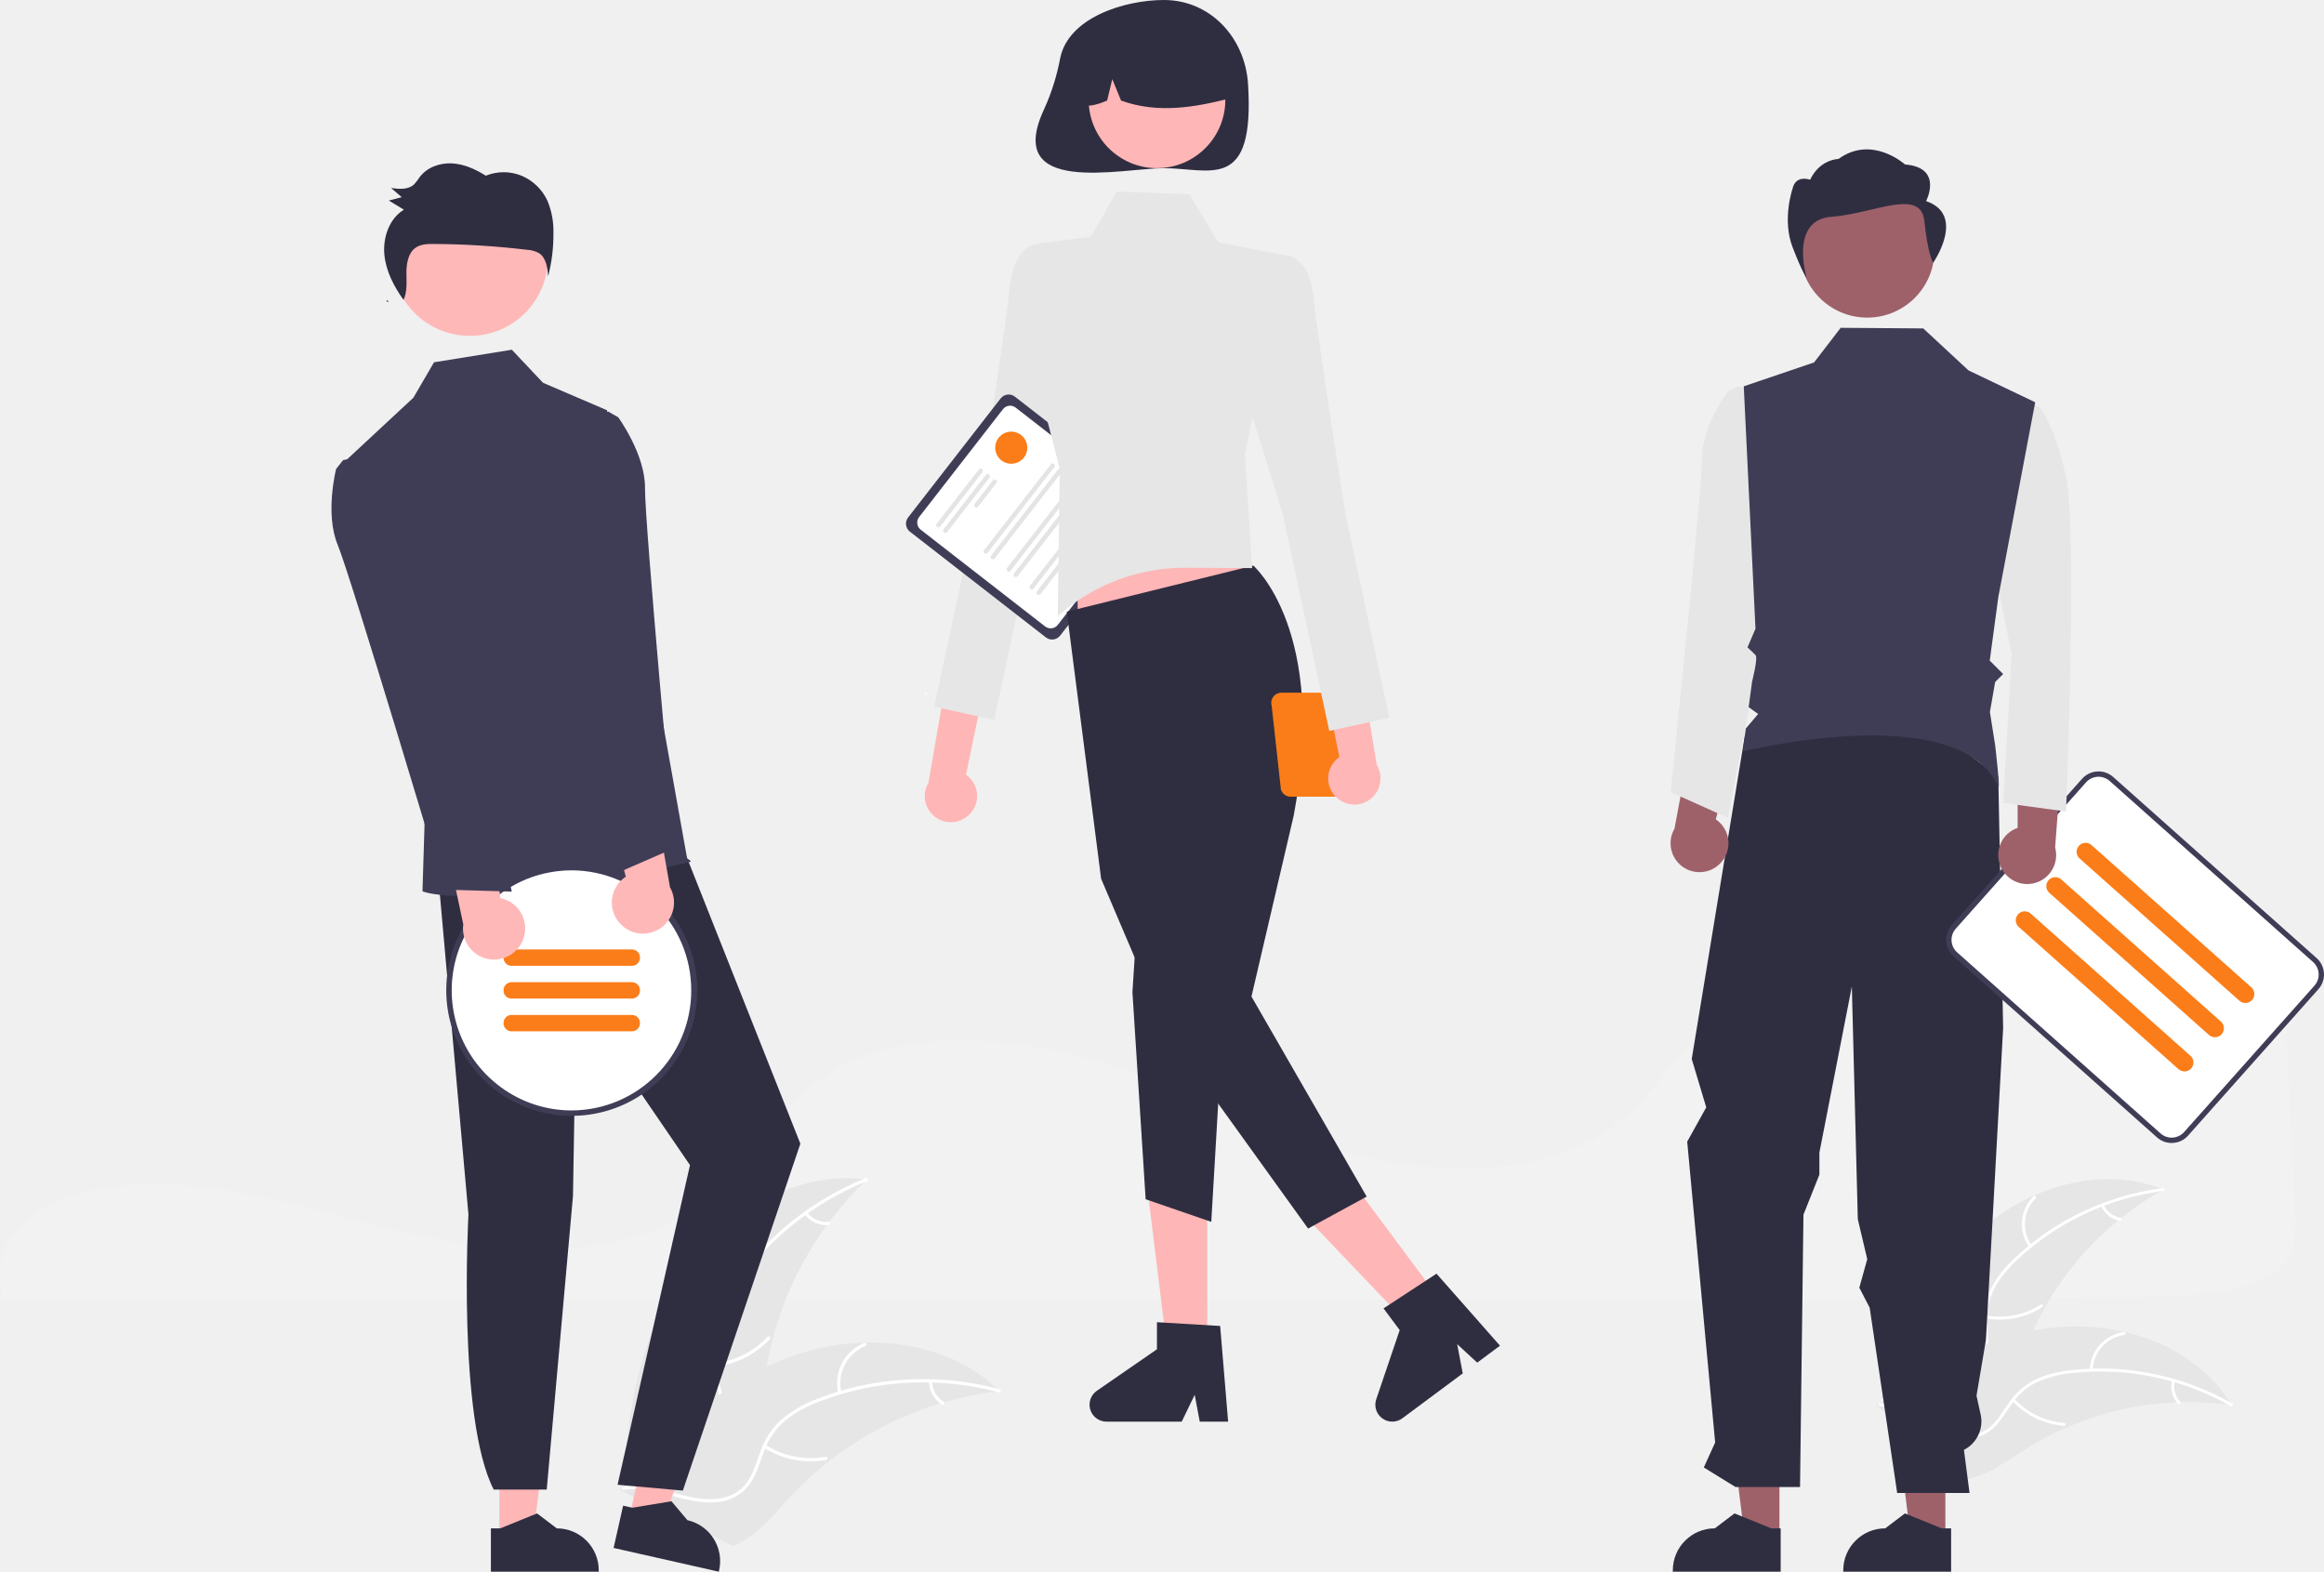
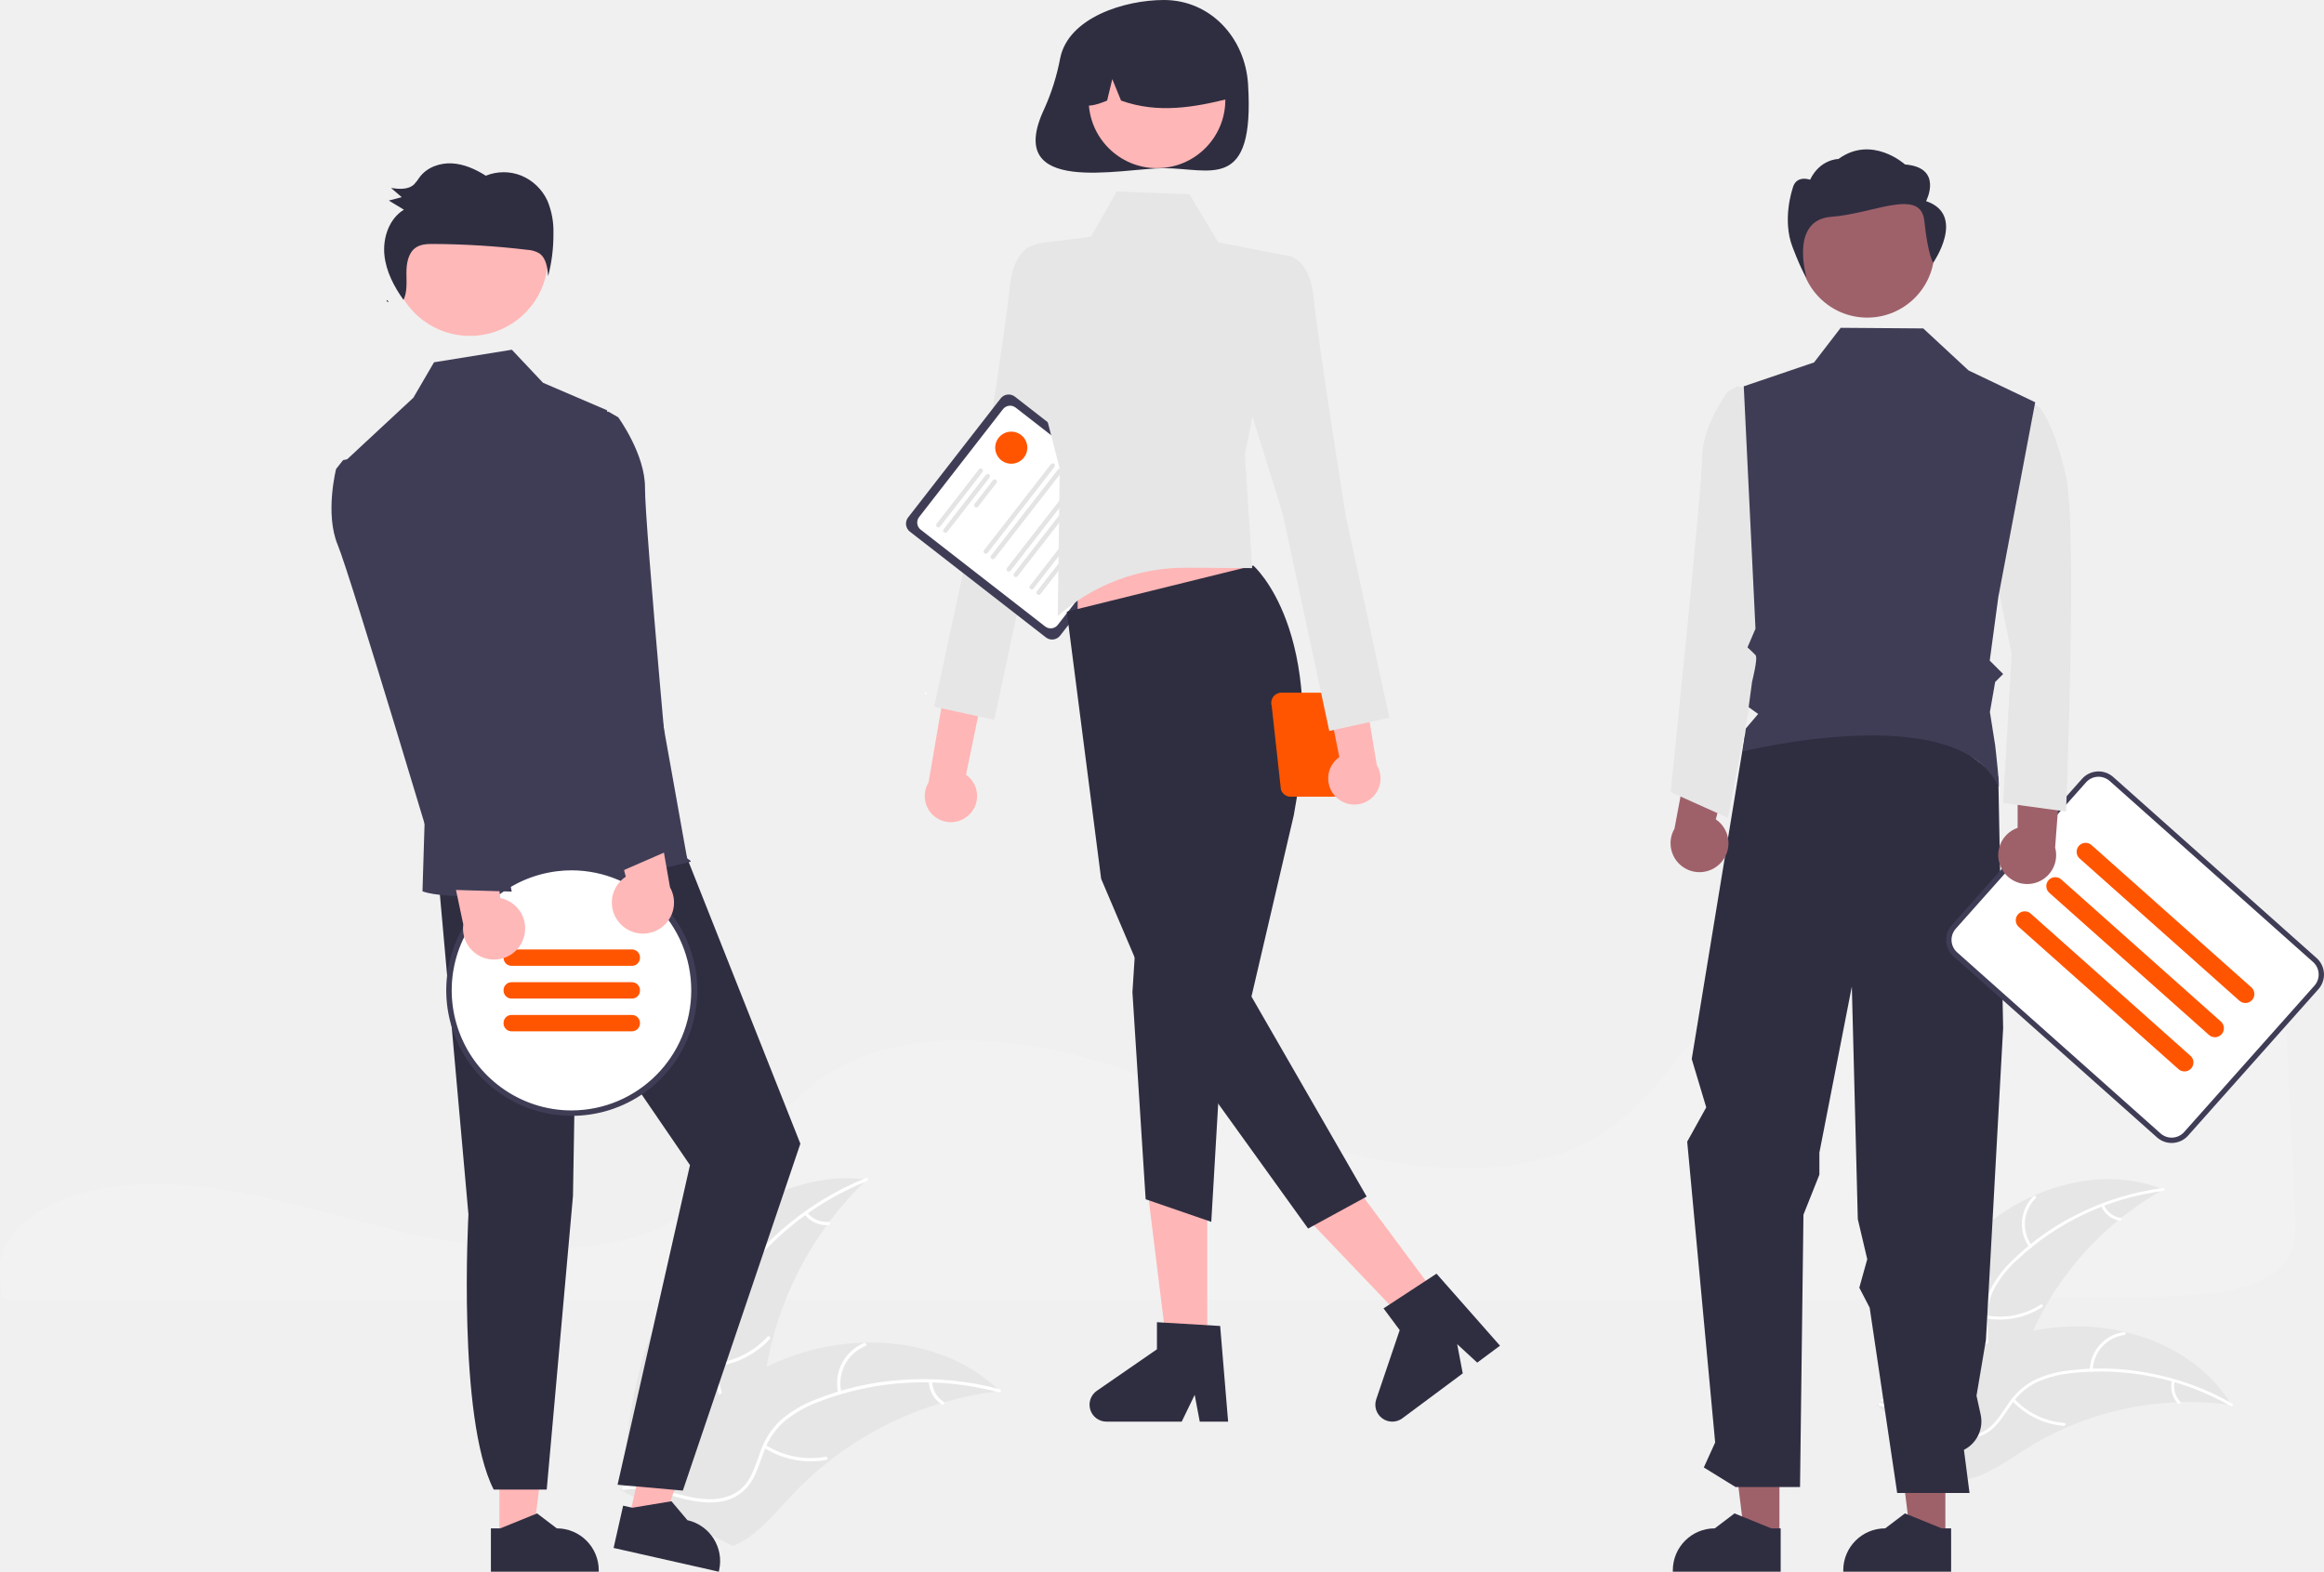
<svg xmlns="http://www.w3.org/2000/svg" width="872.699" height="590.182" viewBox="0 0 872.699 590.182" role="img" artist="Katerina Limpitsouni" source="https://undraw.co/">
  <path d="M222.381,599.644c-4.144,0-8.297.171-12.352.516l-.59.05c-26.899,2.378-46.574,16.173-45.764,32.09l.156,2.878c.103,1.819.213,3.775.304,5.945.049,1.07,1.509,1.892,3.326,1.892H829.101c46.649-.283,93.129-.64,138.141-1.06a235.086,235.086,0,0,0,25.273-1.31c12.509-1.48,21.191-4.415,26.545-8.972h.002c6.658-5.65,6.868-12.766,6.465-20.805-.82-16.232-1.634-33.285-2.445-50.286-.717-14.983-1.431-29.927-2.144-44.233-.441-8.49-1.422-15.984-8.983-21.712-8.195-6.194-23.141-9.334-44.423-9.334-.257,0-.512,0-.773.001-66.697.237-132.783,23.171-164.446,57.067-3.646,3.903-7.043,8.082-10.329,12.124-4.855,5.971-9.874,12.144-15.864,17.664a74.56,74.56,0,0,1-10.48,8.169c-.257.178-.551.368-.862.549-.712.464-1.456.911-2.182,1.31a75.768,75.768,0,0,1-13.365,6.076l-.468.157c-.353.126-.735.252-1.117.367-2.68.86-5.465,1.604-8.254,2.206-12.069,2.66-25.793,3.298-40.789,1.894a197.111,197.111,0,0,1-40.557-8.265c-13.886-4.389-26.884-9.86-39.454-15.151-5.521-2.325-11.232-4.729-16.935-7.006-1.072-.429-2.127-.848-3.197-1.267-6.966-2.715-13.281-4.957-19.306-6.854a190.553,190.553,0,0,0-46.008-8.521c-16.588-.908-31.206.805-43.438,5.079a74.597,74.597,0,0,0-9.825,4.233c-14.488,7.523-23.419,18.627-32.056,29.365-10.744,13.356-21.853,27.169-43.79,34.329-25.313,8.27-62.262,4.834-88.403-1.141-8.219-1.879-16.427-4.04-24.366-6.131q-4.809-1.267-9.626-2.517c-6.309-1.629-11.473-2.877-16.251-3.931l-1.511-.336c-.84-.183-1.682-.365-2.538-.539-5.674-1.191-10.958-2.129-16.162-2.866l-1.231-.18c-2.468-.325-4.776-.596-7.04-.823l-.904-.09C231.569,599.854,226.979,599.644,222.381,599.644Z" transform="translate(-163.6507 -154.9092)" fill="#f2f2f2" />
  <path d="M906.555,617.408c18.617-16.777,46.309-25.212,69.537-15.805a115.466,115.466,0,0,0-51.888,59.935c-3.698,9.838-6.786,21.166-15.882,26.433-5.659,3.278-12.7,3.438-19.046,1.856-6.346-1.582-12.162-4.754-17.899-7.894l-1.632-.037C877.073,657.93,887.938,634.184,906.555,617.408Z" transform="translate(-163.6507 -154.9092)" fill="#e6e6e6" />
  <path d="M975.963,602.112a98.692,98.692,0,0,0-54.906,25.931,42.5,42.5,0,0,0-8.345,10.377,24.376,24.376,0,0,0-2.818,12.516c.101,4.058.673,8.198-.214,12.21a14.925,14.925,0,0,1-7.425,9.689c-4.546,2.613-9.759,3.437-14.886,4.065-5.692.698-11.615,1.332-16.542,4.525-.597.387-1.162-.562-.566-.948,8.572-5.555,19.42-3.534,28.637-7.241,4.301-1.73,8.107-4.766,9.454-9.357,1.178-4.015.591-8.284.454-12.392a26.011,26.011,0,0,1,2.299-12.34,39.291,39.291,0,0,1,7.916-10.659,95.749,95.749,0,0,1,24.333-17.42,100.442,100.442,0,0,1,32.6-10.059c.703-.091.709,1.015.01,1.105Z" transform="translate(-163.6507 -154.9092)" fill="#fff" />
  <path d="M925.656,623.184a14.807,14.807,0,0,1,1.632-19.104c.506-.499,1.305.265.798.764a13.711,13.711,0,0,0-1.482,17.774c.415.577-.536,1.14-.948.566Z" transform="translate(-163.6507 -154.9092)" fill="#fff" />
  <path d="M909.571,648.884a28.539,28.539,0,0,0,20.394-4.083c.598-.385,1.164.564.566.948a29.685,29.685,0,0,1-21.23,4.206c-.701-.126-.427-1.197.27-1.071Z" transform="translate(-163.6507 -154.9092)" fill="#fff" />
  <path d="M953.656,607.341a8.381,8.381,0,0,0,6.269,4.894c.702.117.427,1.188-.27,1.071a9.392,9.392,0,0,1-6.947-5.399.571.571,0,0,1,.191-.757.555.555,0,0,1,.757.191Z" transform="translate(-163.6507 -154.9092)" fill="#fff" />
  <path d="M1001.67,682.507c-.44-.061-.881-.122-1.328-.176a110.379,110.379,0,0,0-17.882-.908c-.462.007-.931.021-1.392.041a116.365,116.365,0,0,0-41.75,9.61,113.005,113.005,0,0,0-15.163,8.056c-6.688,4.234-13.602,9.358-21.078,11.085a19.386,19.386,0,0,1-2.362.421l-30.889-26.745c-.04-.096-.086-.185-.126-.282l-1.282-1.011c.239-.176.49-.353.729-.528.138-.102.283-.199.421-.301.094-.066.189-.133.27-.198.031-.022.063-.044.088-.059.081-.065.164-.117.239-.176q2.103-1.49,4.235-2.955c.006-.007.006-.007.019-.008a166.157,166.157,0,0,1,34.601-18.599c.367-.139.739-.285,1.12-.411a107.831,107.831,0,0,1,16.939-4.767,95.329,95.329,0,0,1,9.553-1.334,79.272,79.272,0,0,1,24.723,1.752c16.143,3.743,30.91,12.608,39.656,26.433C1001.236,681.798,1001.453,682.146,1001.67,682.507Z" transform="translate(-163.6507 -154.9092)" fill="#e6e6e6" />
  <path d="M1001.262,682.839A98.692,98.692,0,0,0,941.81,670.486a42.5,42.5,0,0,0-12.911,3.261,24.376,24.376,0,0,0-9.785,8.297c-2.363,3.301-4.398,6.951-7.522,9.62a14.925,14.925,0,0,1-11.761,3.266c-5.203-.651-9.862-3.132-14.333-5.717-4.965-2.87-10.076-5.93-15.932-6.347-.71-.051-.59-1.149.119-1.098,10.189.726,17.633,8.871,27.225,11.46,4.476,1.208,9.343,1.075,13.182-1.779,3.358-2.496,5.459-6.258,7.823-9.621a26.011,26.011,0,0,1,9.265-8.469,39.291,39.291,0,0,1,12.738-3.745,95.749,95.749,0,0,1,29.917.742,100.443,100.443,0,0,1,32.085,11.596c.616.351-.045,1.237-.657.888Z" transform="translate(-163.6507 -154.9092)" fill="#fff" />
  <path d="M948.408,669.376a14.807,14.807,0,0,1,12.805-14.271c.705-.093.883.997.177,1.091a13.711,13.711,0,0,0-11.884,13.299c-.016.711-1.114.588-1.098-.119Z" transform="translate(-163.6507 -154.9092)" fill="#fff" />
  <path d="M920.092,680.212A28.539,28.539,0,0,0,938.834,689.23c.709.053.59,1.151-.119,1.098a29.685,29.685,0,0,1-19.483-9.424c-.484-.523.38-1.212.861-.692Z" transform="translate(-163.6507 -154.9092)" fill="#fff" />
  <path d="M980.303,673.584a8.381,8.381,0,0,0,2.058,7.682c.49.516-.374,1.205-.861.692a9.392,9.392,0,0,1-2.296-8.493.571.571,0,0,1,.609-.49.555.555,0,0,1,.49.609Z" transform="translate(-163.6507 -154.9092)" fill="#fff" />
  <path d="M419.194,634.093c15.245-23.122,42.515-39.848,69.975-36.249a127.604,127.604,0,0,0-38.822,78.537c-1.218,11.551-1.37,24.526-9.632,32.69-5.141,5.08-12.627,7.21-19.854,7.283-7.227.073-14.331-1.701-21.34-3.464l-1.756.415C398.935,685.634,403.949,657.215,419.194,634.093Z" transform="translate(-163.6507 -154.9092)" fill="#e6e6e6" />
  <path d="M489.172,598.425a109.067,109.067,0,0,0-51.51,43.008,46.968,46.968,0,0,0-6.039,13.42,26.938,26.938,0,0,0,.468,14.17c1.237,4.313,3.001,8.581,3.168,13.119a16.494,16.494,0,0,1-5.245,12.428c-4.135,4.059-9.482,6.391-14.79,8.489-5.894,2.33-12.052,4.656-16.434,9.441-.531.58-1.4-.278-.869-.857,7.623-8.326,19.787-9.182,28.614-15.711,4.119-3.047,7.345-7.353,7.508-12.638.143-4.621-1.673-9.024-2.962-13.38a28.745,28.745,0,0,1-.974-13.838,43.421,43.421,0,0,1,5.501-13.602,105.814,105.814,0,0,1,21.179-25.401,111.001,111.001,0,0,1,32.068-19.827c.727-.293,1.04.888.318,1.179Z" transform="translate(-163.6507 -154.9092)" fill="#fff" />
  <path d="M441.23,634.957a16.363,16.363,0,0,1-3.569-20.886c.403-.674,1.469-.08,1.066.595a15.152,15.152,0,0,0,3.359,19.422c.604.502-.256,1.368-.857.869Z" transform="translate(-163.6507 -154.9092)" fill="#fff" />
  <path d="M431.176,666.919a31.539,31.539,0,0,0,20.676-10.041c.533-.578,1.402.28.869.857a32.806,32.806,0,0,1-21.536,10.405c-.785.06-.789-1.161-.009-1.221Z" transform="translate(-163.6507 -154.9092)" fill="#fff" />
  <path d="M466.769,610.222a9.263,9.263,0,0,0,8.066,3.491c.784-.07.787,1.151.009,1.221a10.379,10.379,0,0,1-8.932-3.842.631.631,0,0,1-.006-.863.613.613,0,0,1,.863-.006Z" transform="translate(-163.6507 -154.9092)" fill="#fff" />
  <path d="M539.033,677.258c-.488.058-.976.115-1.469.182a121.983,121.983,0,0,0-19.378,4.003c-.492.136-.99.281-1.477.43a128.597,128.597,0,0,0-41.98,21.893,124.883,124.883,0,0,0-13.976,12.834c-5.975,6.389-11.944,13.792-19.46,17.719a21.424,21.424,0,0,1-2.409,1.107L398.407,715.415c-.069-.092-.143-.174-.213-.266l-1.653-.725c.206-.254.426-.513.633-.768.119-.148.247-.291.366-.439.082-.097.165-.194.234-.287.027-.032.055-.065.078-.088.069-.092.142-.171.206-.254q1.835-2.178,3.708-4.338c.005-.009.005-.009.018-.014,9.539-10.948,20.075-21.196,31.833-29.519.354-.25.712-.51,1.084-.751a119.167,119.167,0,0,1,16.791-9.81,105.352,105.352,0,0,1,9.846-4.085,87.605,87.605,0,0,1,26.93-5.005c18.307-.487,36.566,4.885,49.767,17.238C538.371,676.62,538.7,676.932,539.033,677.258Z" transform="translate(-163.6507 -154.9092)" fill="#e6e6e6" />
  <path d="M538.688,677.727a109.067,109.067,0,0,0-67.022,3.327,46.968,46.968,0,0,0-12.901,7.079,26.938,26.938,0,0,0-8.157,11.596c-1.609,4.188-2.77,8.658-5.369,12.382a16.494,16.494,0,0,1-11.671,6.765c-5.746.752-11.419-.606-16.92-2.127-6.108-1.688-12.426-3.539-18.806-2.356-.773.143-.95-1.064-.178-1.208,11.099-2.058,21.327,4.582,32.306,4.683,5.123.047,10.291-1.449,13.604-5.57,2.897-3.604,4.098-8.212,5.69-12.467A28.745,28.745,0,0,1,456.817,688.196a43.421,43.421,0,0,1,12.582-7.549,105.815,105.815,0,0,1,32.203-7.53,111.001,111.001,0,0,1,37.542,3.476c.757.204.296,1.335-.455,1.133Z" transform="translate(-163.6507 -154.9092)" fill="#fff" />
  <path d="M478.414,678.031A16.364,16.364,0,0,1,488.14,659.206c.728-.296,1.221.821.493,1.117a15.152,15.152,0,0,0-9.011,17.53c.181.764-1.028.938-1.208.178Z" transform="translate(-163.6507 -154.9092)" fill="#fff" />
  <path d="M451.144,697.498a31.539,31.539,0,0,0,22.554,4.431c.773-.141.951,1.067.178,1.208a32.806,32.806,0,0,1-23.46-4.659c-.663-.425.069-1.402.728-.98Z" transform="translate(-163.6507 -154.9092)" fill="#fff" />
  <path d="M513.697,673.658a9.263,9.263,0,0,0,4.339,7.644c.668.416-.064,1.393-.728.98a10.379,10.379,0,0,1-4.818-8.445.631.631,0,0,1,.515-.693.613.613,0,0,1,.693.515Z" transform="translate(-163.6507 -154.9092)" fill="#fff" />
  <path d="M527.689,460.738a9.76,9.76,0,0,0-1.282-14.911l15.932-77.107-17.189,5.423-12.818,74.595a9.813,9.813,0,0,0,15.357,12.001Z" transform="translate(-163.6507 -154.9092)" fill="#ffb6b6" />
  <path d="M564.515,254.628l-10.648-8.037s-9.393-.665-11.056,16.274S530.732,344.815,530.732,344.815l-16.293,75.463,22.554,4.95,17.451-81.438,17.469-56.184Z" transform="translate(-163.6507 -154.9092)" fill="#e6e6e6" />
  <path d="M556.404,394.262l-51.075-39.713a3.809,3.809,0,0,1-.668-5.338l34.751-44.693a3.809,3.809,0,0,1,5.338-.668l51.075,39.713a3.809,3.809,0,0,1,.668,5.338l-34.751,44.693A3.809,3.809,0,0,1,556.404,394.262Z" transform="translate(-163.6507 -154.9092)" fill="#3f3d56" />
  <path d="M556.123,390.152l-46.742-36.345a3.382,3.382,0,0,1-.593-4.74L540.291,308.552a3.382,3.382,0,0,1,4.74-.593l46.742,36.345a3.382,3.382,0,0,1,.593,4.74l-31.503,40.516A3.382,3.382,0,0,1,556.123,390.152Z" transform="translate(-163.6507 -154.9092)" fill="#fff" />
  <path d="M515.508,352.777a.845.845,0,0,1-.148-1.185l15.893-20.439a.844.844,0,1,1,1.333,1.037L516.693,352.629A.845.845,0,0,1,515.508,352.777Z" transform="translate(-163.6507 -154.9092)" fill="#e4e4e4" />
  <path d="M518.142,354.825a.845.845,0,0,1-.148-1.185l15.893-20.439a.844.844,0,1,1,1.333,1.037L519.327,354.677A.845.845,0,0,1,518.142,354.825Z" transform="translate(-163.6507 -154.9092)" fill="#e4e4e4" />
  <path d="M529.78,345.294a.845.845,0,0,1-.148-1.185l6.889-8.86a.844.844,0,1,1,1.333,1.037l-6.889,8.86A.845.845,0,0,1,529.78,345.294Z" transform="translate(-163.6507 -154.9092)" fill="#e4e4e4" />
  <path d="M533.331,362.681a.845.845,0,0,1-.148-1.185l25.089-32.267a.844.844,0,1,1,1.333,1.037l-25.089,32.267A.845.845,0,0,1,533.331,362.681Z" transform="translate(-163.6507 -154.9092)" fill="#e4e4e4" />
  <path d="M535.965,364.729a.845.845,0,0,1-.148-1.185l25.089-32.267a.844.844,0,1,1,1.333,1.037l-25.089,32.267A.845.845,0,0,1,535.965,364.729Z" transform="translate(-163.6507 -154.9092)" fill="#e4e4e4" />
  <path d="M541.944,369.378a.845.845,0,0,1-.148-1.185l25.089-32.267a.844.844,0,1,1,1.333,1.037L543.129,369.229A.845.845,0,0,1,541.944,369.378Z" transform="translate(-163.6507 -154.9092)" fill="#e4e4e4" />
  <path d="M544.578,371.426a.845.845,0,0,1-.148-1.185l25.089-32.267a.844.844,0,1,1,1.333,1.037l-25.089,32.267A.845.845,0,0,1,544.578,371.426Z" transform="translate(-163.6507 -154.9092)" fill="#e4e4e4" />
  <path d="M550.558,376.075a.845.845,0,0,1-.148-1.185l25.089-32.267a.844.844,0,1,1,1.333,1.037l-25.089,32.267A.845.845,0,0,1,550.558,376.075Z" transform="translate(-163.6507 -154.9092)" fill="#e4e4e4" />
  <path d="M553.192,378.123a.845.845,0,0,1-.148-1.185L578.133,344.671a.844.844,0,0,1,1.333,1.037l-25.089,32.267A.845.845,0,0,1,553.192,378.123Z" transform="translate(-163.6507 -154.9092)" fill="#e4e4e4" />
  <circle cx="347.608" cy="260.34" r="0.347" fill="#fff" />
  <path d="M561.778,176.706a83.478,83.478,0,0,1-5.956,19.01c-15.673,33.157,28.961,22.349,44.912,22.349,17.44,0,34.126,9.171,31.578-31.578-1.089-17.406-14.138-31.578-31.578-31.578C585.838,154.909,564.893,161.531,561.778,176.706Z" transform="translate(-163.6507 -154.9092)" fill="#2f2e41" />
  <polygon points="453.34 508.085 438.481 508.085 431.41 450.772 453.34 450.772 453.34 508.085" fill="#ffb6b6" />
  <path d="M624.833,688.739H614.177l-1.902-10.06-4.871,10.06H579.142a6.353,6.353,0,0,1-3.61-11.581l22.569-15.587V651.401l23.739,1.417Z" transform="translate(-163.6507 -154.9092)" fill="#2f2e41" />
  <polygon points="541.617 489.333 529.693 498.2 489.82 456.429 507.418 443.342 541.617 489.333" fill="#ffb6b6" />
  <path d="M726.923,660.222l-8.551,6.359-7.529-6.938,2.094,10.98-22.679,16.864a6.353,6.353,0,0,1-9.807-7.139l8.81-25.975-6.069-8.162,19.895-13.028Z" transform="translate(-163.6507 -154.9092)" fill="#2f2e41" />
  <polygon points="404.675 244.313 475.21 233.327 461.183 191.129 404.675 191.129 404.675 244.313" fill="#ffb6b6" />
  <path d="M634.29,367.291s28.193,24.357,15.185,93.793L633.595,529.12l43.266,75.116-22,12-53.318-74.105L577.145,484.901,564.24,384.599Z" transform="translate(-163.6507 -154.9092)" fill="#2f2e41" />
  <polygon points="426.942 346.301 425.246 372.562 430.21 450.327 454.854 458.812 459.521 379.134 426.942 346.301" fill="#2f2e41" />
  <path d="M583.016,226.805l27.265,1.064,10.866,18.038,24.792,4.84L631.139,325.619l2.722,42.617-24.686-.151a72.207,72.207,0,0,0-48.314,18.151l0,0,.738-55.32-10.618-41.296,2.386-43.301,19.944-2.493Z" transform="translate(-163.6507 -154.9092)" fill="#e6e6e6" />
  <circle cx="434.471" cy="37.487" r="25.661" fill="#ffb6b6" />
  <path d="M580.695,166.239a29.393,29.393,0,0,1,44.688,25.653c-13.075,3.283-26.812,5.795-40.756.785l-3.293-8.059-1.941,8.065c-4.246,1.736-8.504,3.204-12.761-.017A30.012,30.012,0,0,1,580.695,166.239Z" transform="translate(-163.6507 -154.9092)" fill="#2f2e41" />
-   <path d="M641.193,419.971l3.459,31.393a3.832,3.832,0,0,0,3.662,2.705h15.945a3.832,3.832,0,0,0,3.663-2.705l2.865-24.061a5.819,5.819,0,1,0,1.5-10.947,3.798,3.798,0,0,0-2.907-1.344H644.856A3.832,3.832,0,0,0,641.193,419.971Zm30.095,5.705,1.755-5.705a3.792,3.792,0,0,0,.058-2.028c.075-.004.146-.022.222-.022a4.155,4.155,0,1,1,0,8.31A4.102,4.102,0,0,1,671.288,425.675Z" transform="translate(-163.6507 -154.9092)" fill="#fb7d19" />
+   <path d="M641.193,419.971l3.459,31.393a3.832,3.832,0,0,0,3.662,2.705h15.945a3.832,3.832,0,0,0,3.663-2.705l2.865-24.061a5.819,5.819,0,1,0,1.5-10.947,3.798,3.798,0,0,0-2.907-1.344H644.856A3.832,3.832,0,0,0,641.193,419.971Zm30.095,5.705,1.755-5.705a3.792,3.792,0,0,0,.058-2.028c.075-.004.146-.022.222-.022a4.155,4.155,0,1,1,0,8.31A4.102,4.102,0,0,1,671.288,425.675Z" transform="translate(-163.6507 -154.9092)" fill="#ff5500" />
  <path d="M665.237,454.09a9.76,9.76,0,0,1,1.357-14.904L651.055,361.999l17.161,5.51,12.439,74.659A9.813,9.813,0,0,1,665.237,454.09Z" transform="translate(-163.6507 -154.9092)" fill="#ffb6b6" />
  <path d="M635.292,258.783l10.648-8.037s9.393-.665,11.056,16.274S669.075,348.97,669.075,348.97l16.293,75.463-22.554,4.95-17.451-81.438-17.469-56.184Z" transform="translate(-163.6507 -154.9092)" fill="#e6e6e6" />
-   <circle cx="379.745" cy="168.11" r="6.027" fill="#fb7d19" />
+   <circle cx="379.745" cy="168.11" r="6.027" fill="#ff5500" />
  <polygon points="187.545 578.006 200.106 578.005 206.082 529.556 187.543 529.557 187.545 578.006" fill="#ffb6b6" />
  <path d="M347.992,728.814l3.536-0,13.803-5.613,7.398,5.613h.001A15.765,15.765,0,0,1,388.494,744.577v.512l-40.502.002Z" transform="translate(-163.6507 -154.9092)" fill="#2f2e41" />
  <polygon points="236.221 570.09 248.474 572.857 264.975 526.914 246.891 522.831 236.221 570.09" fill="#ffb6b6" />
  <path d="M397.65,720.293l3.449.779,14.701-2.435,5.98,7.104.001 0a15.765,15.765,0,0,1,11.905,18.849l-.113.5-39.507-8.92Z" transform="translate(-163.6507 -154.9092)" fill="#2f2e41" />
  <path d="M328.2,483.699,339.559,610.959s-4.256,76.401,9.477,103.286h19.917L378.814,603.982l1.238-74.009,42.699,62.439L395.555,712.442l24.513,2.191,44.133-130.261L415.715,462.088Z" transform="translate(-163.6507 -154.9092)" fill="#2f2e41" />
  <circle cx="176.446" cy="96.839" r="29.293" fill="#ffb8b8" />
  <path d="M391.591,308.956l-24.032-10.311L355.861,286.236l-29.225,4.713-7.754,13.295-25.101,23.34,29.409,132.973-.89,29.043s18.822,8.474,100.453-11.036c.979-.234-1.07-1.259-1.07-1.259Z" transform="translate(-163.6507 -154.9092)" fill="#3f3d56" />
  <path d="M309.636,268.369q-.306-.418-.606-.843c-.081.17-.145.346-.237.512Z" transform="translate(-163.6507 -154.9092)" fill="#2f2e41" />
  <path d="M369.235,230.321a18.691,18.691,0,0,0-9.78-9.448,17.845,17.845,0,0,0-13.379.012c-3.873-2.447-8.175-4.386-12.707-4.627s-9.323,1.441-12.115,5.142a19.776,19.776,0,0,1-2.117,2.75c-2.245,2.079-5.656,1.779-8.64,1.354q2.007,1.72,4.016,3.441-2.43.635-4.86,1.27,2.836,1.72,5.671,3.44c-5.488,3.294-7.982,10.484-7.323,17.013.623,6.182,3.608,11.835,7.176,16.86,1.423-3.004,1.117-6.597,1.093-9.98-.025-3.574.608-7.633,3.472-9.631,1.932-1.347,4.416-1.408,6.746-1.395a309.938,309.938,0,0,1,35.159,2.195,9.897,9.897,0,0,1,4.501,1.306c2.58,1.76,3.083,5.393,3.342,8.581a62.172,62.172,0,0,0,1.985-16.117A29.707,29.707,0,0,0,369.235,230.321Z" transform="translate(-163.6507 -154.9092)" fill="#2f2e41" />
  <circle cx="214.704" cy="371.895" r="46.105" fill="#fff" />
  <path d="M378.355,479.674a47.383,47.383,0,0,0-7.08.533c-1.199.174-2.366.4-3.524.676a47.106,47.106,0,0,0-19.968,81.76c.789.666,1.588,1.311,2.418,1.926a47.12,47.12,0,1,0,28.155-84.895Zm0,92.21a44.821,44.821,0,0,1-26.639-8.74c-.84-.615-1.649-1.25-2.438-1.926a45.054,45.054,0,0,1,20.102-78.594c1.147-.236,2.295-.42,3.463-.564a44.602,44.602,0,0,1,5.512-.338,45.081,45.081,0,0,1,0,90.161Z" transform="translate(-163.6507 -154.9092)" fill="#3f3d56" />
-   <rect x="352.741" y="511.436" width="51.228" height="6.147" rx="3" transform="translate(593.0596 874.1096) rotate(-180)" fill="#fb7d19" />
-   <rect x="352.741" y="523.73" width="51.228" height="6.147" rx="3" transform="translate(593.0596 898.699) rotate(-180)" fill="#fb7d19" />
-   <rect x="352.741" y="536.025" width="51.228" height="6.147" rx="3" transform="translate(593.0596 923.2884) rotate(180)" fill="#fb7d19" />
+   <rect x="352.741" y="511.436" width="51.228" height="6.147" rx="3" transform="translate(593.0596 874.1096) rotate(-180)" fill="#ff5500" />
+   <rect x="352.741" y="523.73" width="51.228" height="6.147" rx="3" transform="translate(593.0596 898.699) rotate(-180)" fill="#ff5500" />
+   <rect x="352.741" y="536.025" width="51.228" height="6.147" rx="3" transform="translate(593.0596 923.2884) rotate(180)" fill="#ff5500" />
  <polygon points="730.52 576.442 717.349 576.441 711.083 525.639 730.522 525.64 730.52 576.442" fill="#9e616a" />
  <polygon points="668.209 576.442 655.039 576.441 648.773 525.639 668.212 525.64 668.209 576.442" fill="#9e616a" />
  <path d="M832.324,745.091l-40.502-.002V744.577a15.765,15.765,0,0,1,15.764-15.764h.001l7.398-5.613,13.803,5.613,3.536 0Z" transform="translate(-163.6507 -154.9092)" fill="#2f2e41" />
  <path d="M896.324,745.091l-40.502-.002V744.577a15.765,15.765,0,0,1,15.764-15.764h.001l7.398-5.613,13.803,5.613,3.536 0Z" transform="translate(-163.6507 -154.9092)" fill="#2f2e41" />
  <path d="M818.941,430.688,798.924,552.572l5.447,18.163-7.148,12.864,10.497,112.97-4.261,9.381,11.906,7.342h24.226L840.877,611.02l5.984-15.016v-8.276l12.182-62.364,2.243,87.336,3.544,15.039L861.853,638.448l3.889,7.502,10.331,69.571H903.239l-2.101-16.185,0,0a11.962,11.962,0,0,0,6.281-13.237l-1.558-7.094,3.545-20.976,6.455-117.024-1.82-94.423L882.262,422.28Z" transform="translate(-163.6507 -154.9092)" fill="#2f2e41" />
  <circle id="ab6171fa-7d69-4734-b81c-8dff60f9761b" data-name="Ellipse 219" cx="701.179" cy="94.026" r="25.239" fill="#9e616a" />
  <path d="M809.686,479.055A10.803,10.803,0,0,0,807.956,462.58l9.814-37.115-18.909,6.36-6.421,34.27a10.862,10.862,0,0,0,17.245,12.96Z" transform="translate(-163.6507 -154.9092)" fill="#9e616a" />
  <path id="bc44dde2-a388-4b93-9ca4-c442728432a9-1227" data-name="Path 1101" d="M820.015,300.86l-4.059-.842-3.461,1.917s-9.669,12.892-9.669,24.709S791.008,452.339,791.008,452.339l21.486,9.669,17.189-89.168Z" transform="translate(-163.6507 -154.9092)" fill="#e6e6e6" />
  <path id="bf427902-b9bf-4946-b5d7-5c1c7e04535e-1228" data-name="Path 1104" d="M886.932,230.431s6.601-12.619-7.922-13.767c0,0-12.381-11.231-25-2.053,0,0-6.883,0-10.647,7.789,0,0-5.414-2.053-6.603,3.442,0,0-3.961,11.472,0,21.797s5.277,11.472,5.277,11.472-6.509-21.647,9.335-22.794,33.574-11.049,34.895,1.571,3.307,15.729,3.307,15.729S902.115,235.593,886.932,230.431Z" transform="translate(-163.6507 -154.9092)" fill="#2f2e41" />
  <path d="M979.128,583.598a7.723,7.723,0,0,1-5.163-1.97L897.584,513.638a7.789,7.789,0,0,1-.638-10.984L945.876,447.685a7.789,7.789,0,0,1,10.985-.639l76.381,67.992a7.78,7.78,0,0,1,.638,10.983l-48.931,54.968a7.726,7.726,0,0,1-5.36,2.595C979.435,583.595,979.281,583.598,979.128,583.598Z" transform="translate(-163.6507 -154.9092)" fill="#fff" />
  <path d="M979.127,584.098a8.219,8.219,0,0,1-5.495-2.096l-76.381-67.991a8.291,8.291,0,0,1-.679-11.691l48.93-54.968a8.292,8.292,0,0,1,11.691-.68l76.381,67.992a8.282,8.282,0,0,1,.679,11.69L985.323,581.323a8.229,8.229,0,0,1-5.705,2.762C979.454,584.094,979.291,584.098,979.127,584.098Zm-27.436-137.518a6.264,6.264,0,0,0-4.694,2.102l-48.93,54.968a6.287,6.287,0,0,0,.515,8.867l76.381,67.991a6.279,6.279,0,0,0,8.867-.516l48.931-54.968a6.28,6.28,0,0,0-.515-8.866l-76.381-67.992A6.255,6.255,0,0,0,951.691,446.58Z" transform="translate(-163.6507 -154.9092)" fill="#3f3d56" />
-   <path d="M1006.825,531.541a3.353,3.353,0,0,1-2.237-.851l-59.956-53.371a3.367,3.367,0,1,1,4.477-5.029l59.957,53.371a3.366,3.366,0,0,1-2.241,5.88Z" transform="translate(-163.6507 -154.9092)" fill="#fb7d19" />
-   <path d="M995.389,544.388a3.353,3.353,0,0,1-2.237-.851l-59.956-53.371a3.366,3.366,0,1,1,4.477-5.028l59.957,53.371a3.365,3.365,0,0,1-2.241,5.879Z" transform="translate(-163.6507 -154.9092)" fill="#fb7d19" />
-   <path d="M983.953,557.236a3.35,3.35,0,0,1-2.237-.852L921.759,503.014a3.367,3.367,0,1,1,4.478-5.029l59.956,53.371a3.365,3.365,0,0,1-2.24,5.88Z" transform="translate(-163.6507 -154.9092)" fill="#fb7d19" />
+   <path d="M1006.825,531.541a3.353,3.353,0,0,1-2.237-.851l-59.956-53.371a3.367,3.367,0,1,1,4.477-5.029l59.957,53.371a3.366,3.366,0,0,1-2.241,5.88Z" transform="translate(-163.6507 -154.9092)" fill="#ff5500" />
+   <path d="M995.389,544.388a3.353,3.353,0,0,1-2.237-.851l-59.956-53.371a3.366,3.366,0,1,1,4.477-5.028l59.957,53.371a3.365,3.365,0,0,1-2.241,5.879Z" transform="translate(-163.6507 -154.9092)" fill="#ff5500" />
+   <path d="M983.953,557.236a3.35,3.35,0,0,1-2.237-.852L921.759,503.014a3.367,3.367,0,1,1,4.478-5.029l59.956,53.371a3.365,3.365,0,0,1-2.24,5.88Z" transform="translate(-163.6507 -154.9092)" fill="#ff5500" />
  <path d="M915.388,481.246a10.803,10.803,0,0,1,5.91-15.475l.065-38.39,16.636,11.011L935.387,473.159a10.862,10.862,0,0,1-19.999,8.086Z" transform="translate(-163.6507 -154.9092)" fill="#9e616a" />
  <path id="f348f81f-b961-4ae4-bc6b-758f6acfb12a-1229" data-name="Path 1100" d="M916.926,311.381,924.358,304.217l5.46,3.941s5.372,6.446,9.669,25.784,0,125.695,0,125.695l-23.635-3.223,3.223-55.864-9.669-47.27Z" transform="translate(-163.6507 -154.9092)" fill="#e6e6e6" />
  <path d="M927.9,305.964l-25.039-11.961-17-15.768-31-.232-10,13-26.4,8.968,4.4,91.032-3,7s2.09,1.888,3.045,2.944-1.32,9.897-1.32,9.897l-1.282,9.618,3.557,2.541-4.624,5.462-1.148,8.61s80.715-20.062,95.966,13.172c.806,1.756-1.178-15.405-1.178-15.405l-1.984-12.563,1.968-11.276,3-3-5.032-5.032,3.226-23.874Z" transform="translate(-163.6507 -154.9092)" fill="#3f3d56" />
  <path d="M360.06,507.775a11.6,11.6,0,0,0-8.504-15.622l-5.562-40.844-16.127,14.098,7.754,36.625a11.662,11.662,0,0,0,22.439,5.744Z" transform="translate(-163.6507 -154.9092)" fill="#ffb8b8" />
  <path id="e1bf2fad-858c-4bea-9733-320cc40b59f5-1230" data-name="Path 1101" d="M296.875,326.838l-4.371.837-2.642,3.327s-4.275,16.766.595,28.484,40.076,129.497,40.076,129.497l25.288.733L336.121,394.222Z" transform="translate(-163.6507 -154.9092)" fill="#3f3d56" />
  <path d="M396.567,501.784a11.599,11.599,0,0,1,2.066-17.666l-10.068-39.972,20.221,7.068,6.46,36.875a11.662,11.662,0,0,1-18.679,13.696Z" transform="translate(-163.6507 -154.9092)" fill="#ffb8b8" />
  <path id="ff35f29e-9865-4218-824f-c5cf71e1b056-1231" data-name="Path 1101" d="M387.733,310.335l4.368-.853,3.692,2.102s10.218,13.964,10.068,26.651,11.097,135.101,11.097,135.101l-23.191,10.109-17.327-95.953Z" transform="translate(-163.6507 -154.9092)" fill="#3f3d56" />
</svg>
